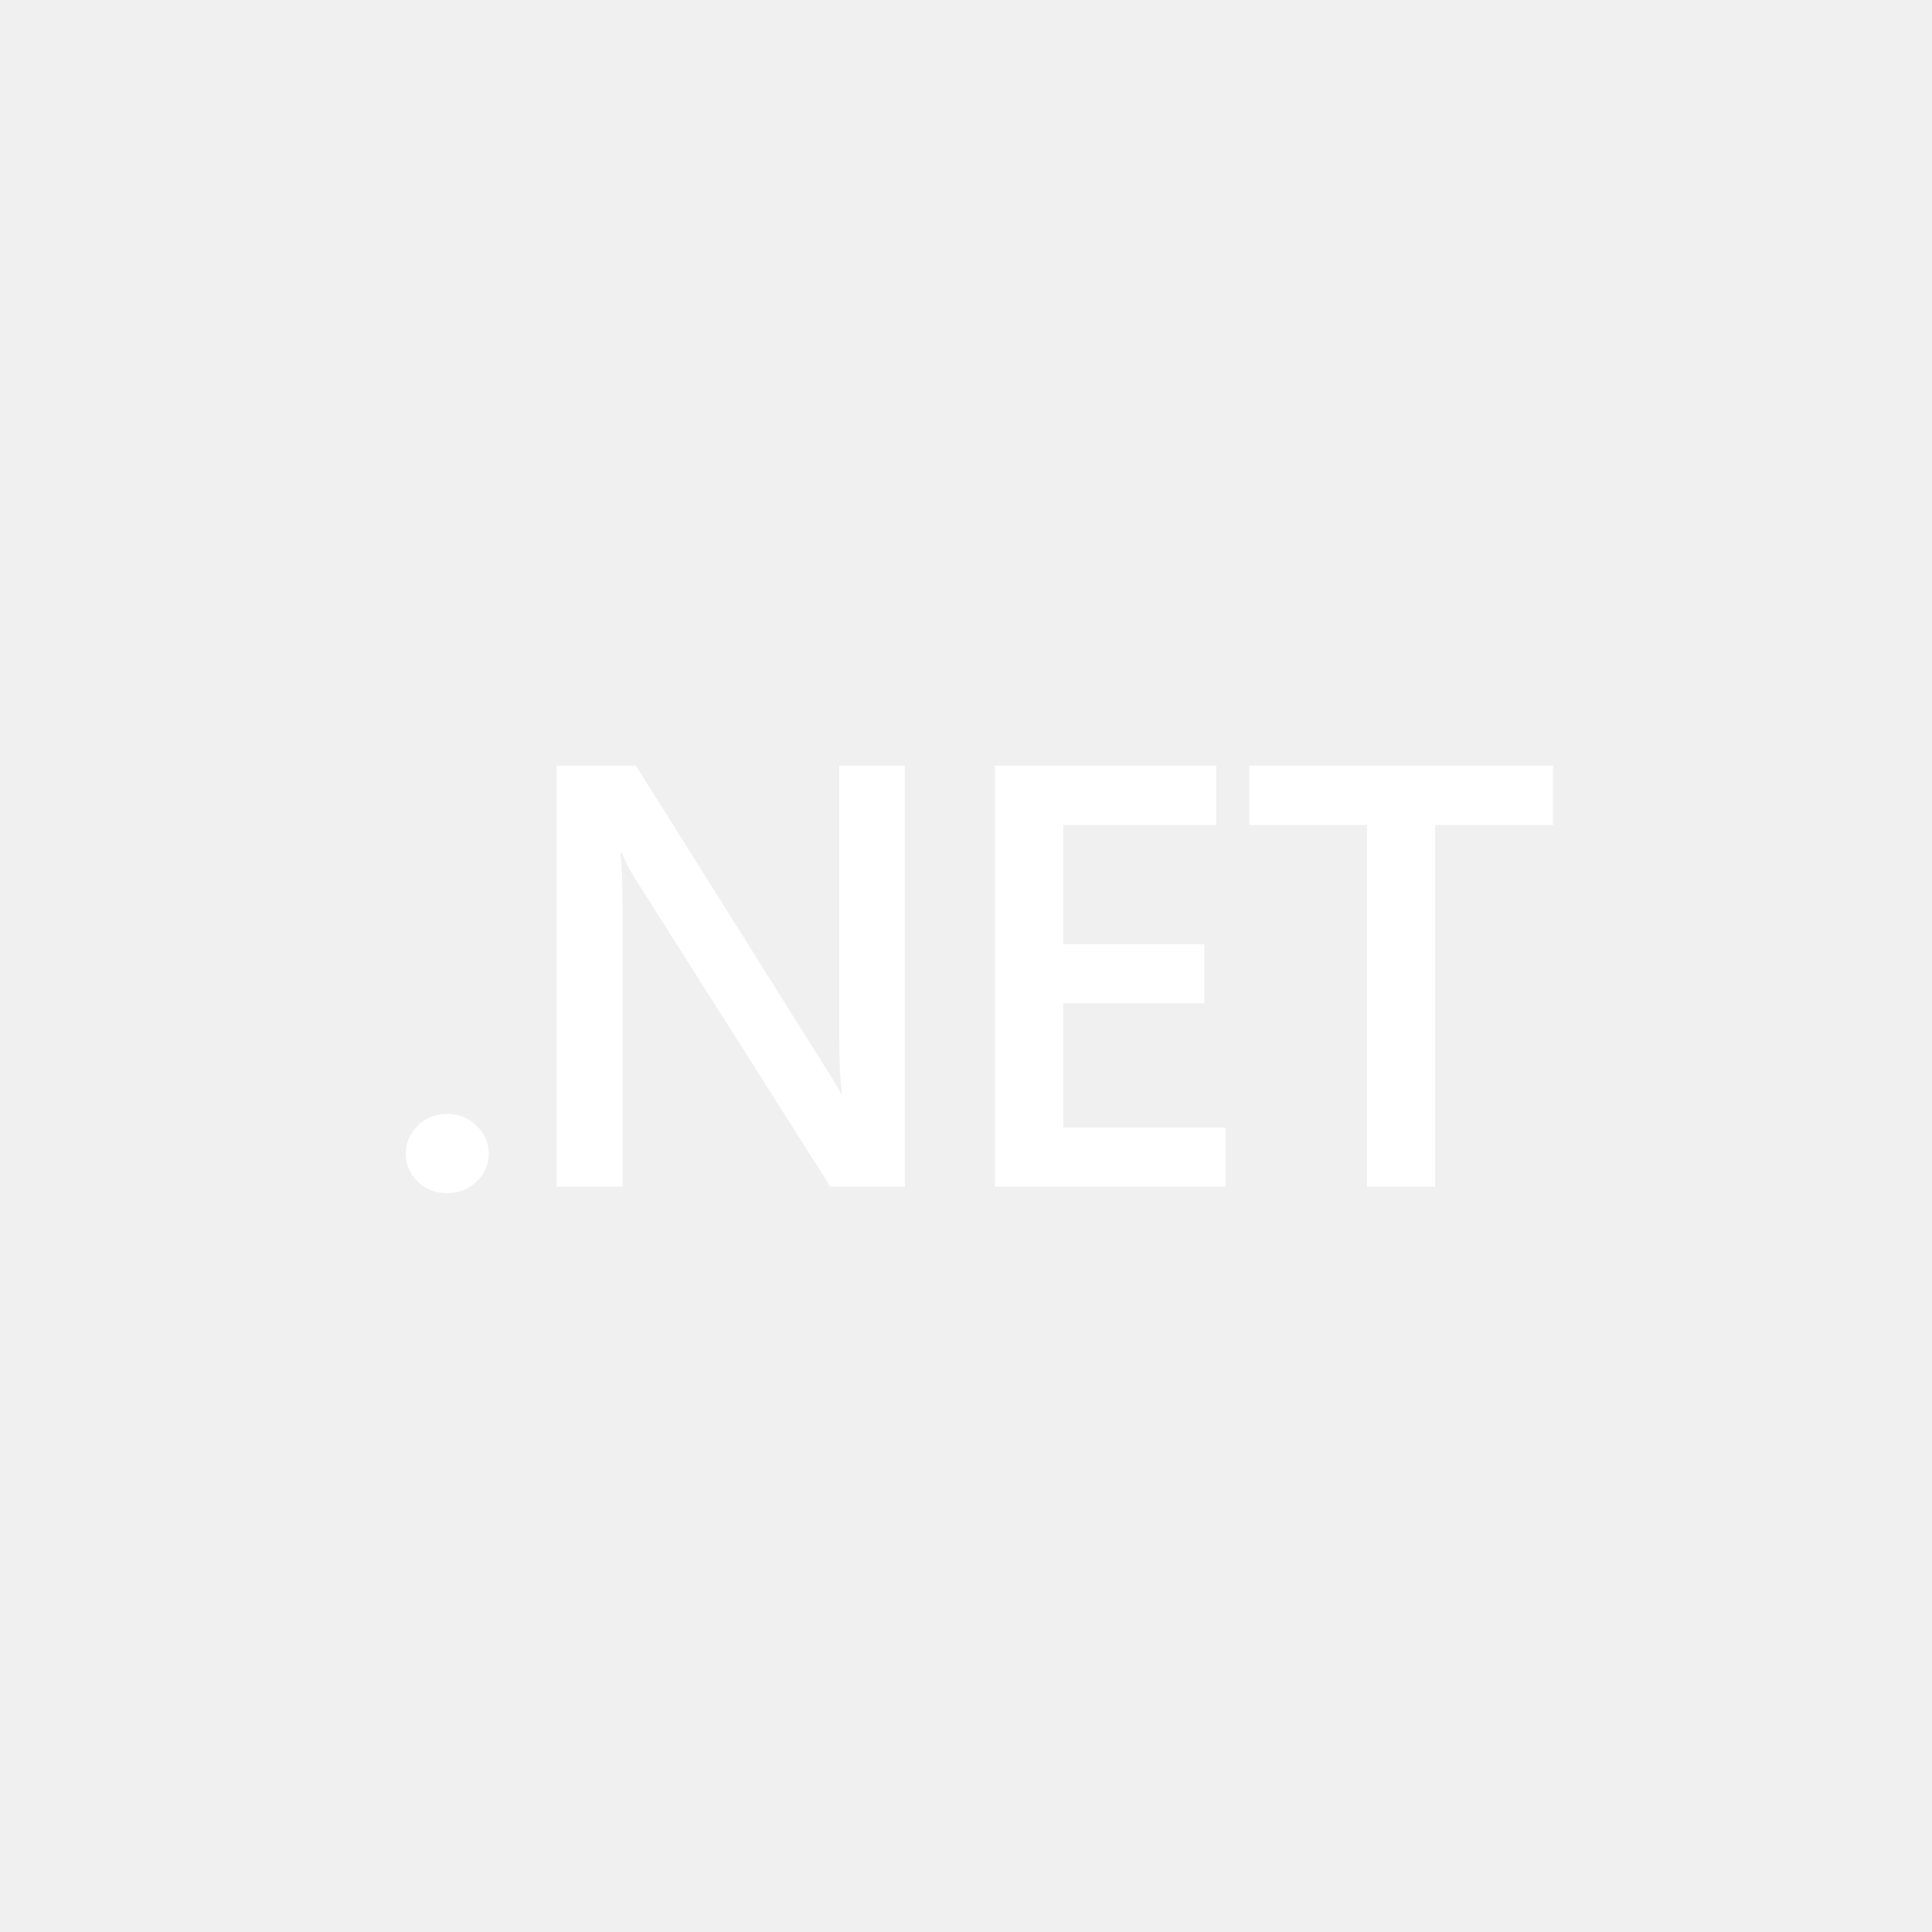
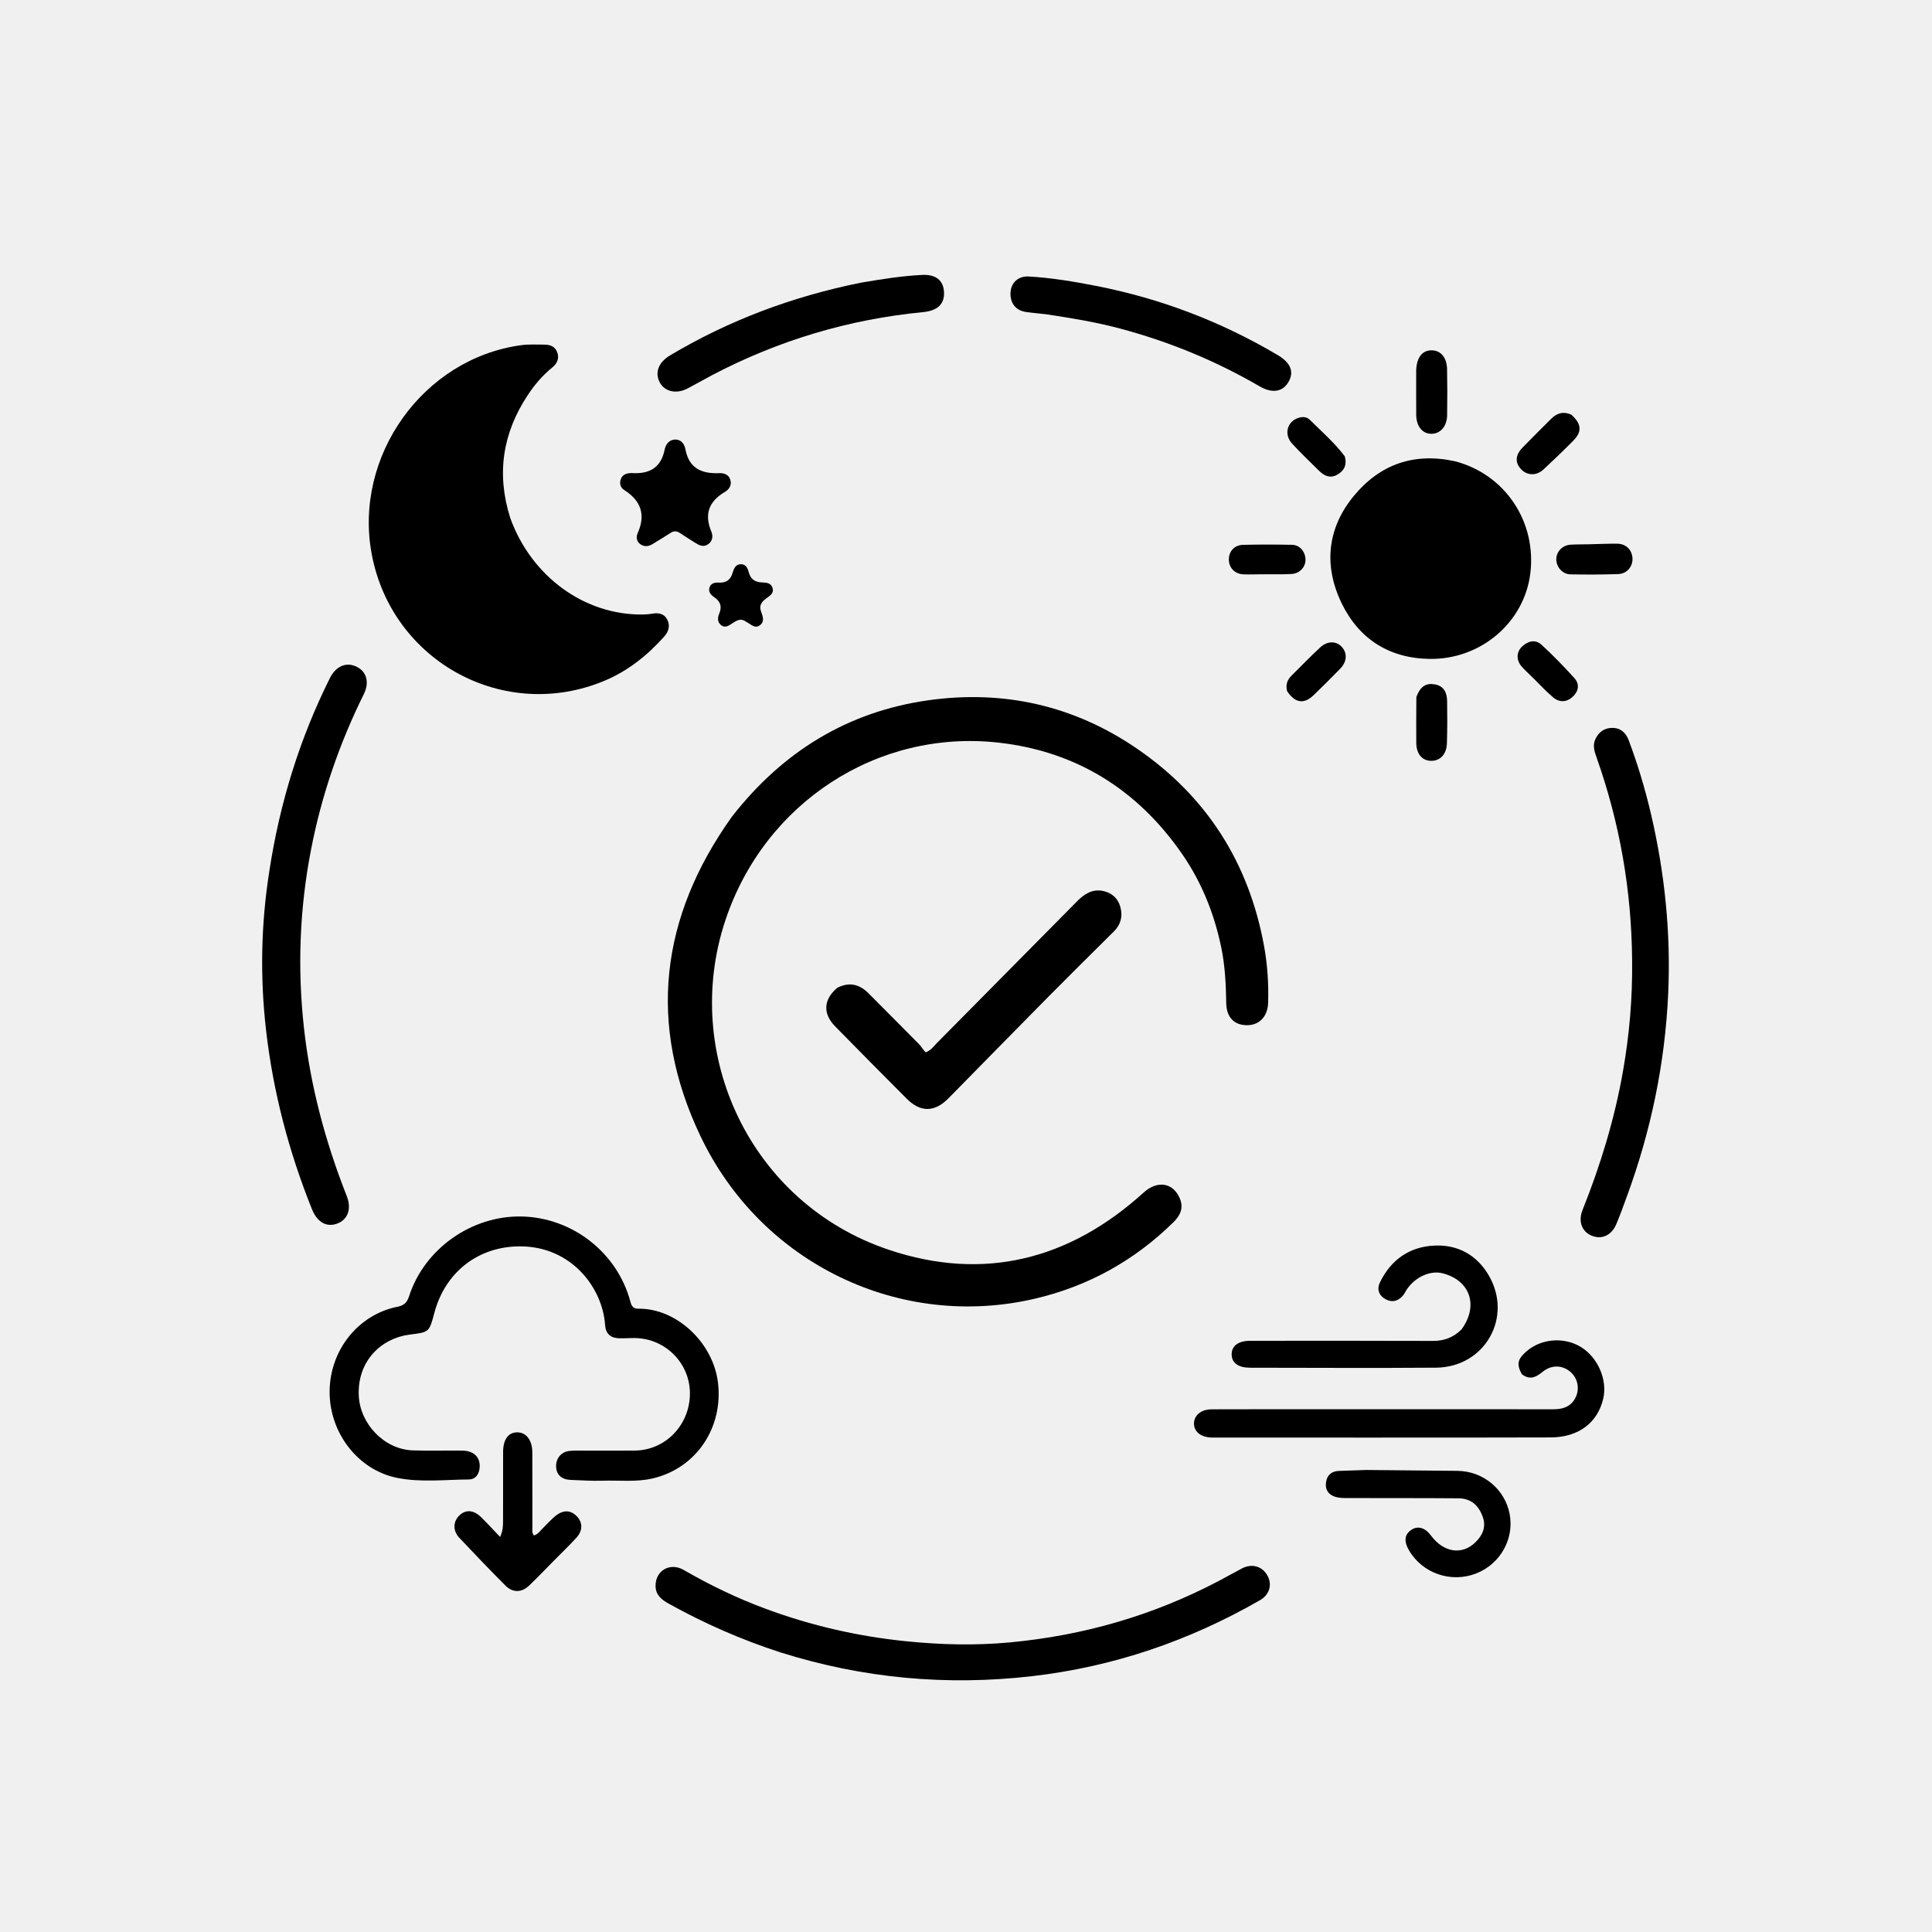
- <svg xmlns="http://www.w3.org/2000/svg" width="456" height="456" viewBox="0 0 456 456" version="1.1" xml:space="preserve" style="fill-rule:evenodd;clip-rule:evenodd;stroke-linejoin:round;stroke-miterlimit:2;">
-   <path d="m 105.5,281.609 c -2.703,0 -5.001,-0.9 -6.893,-2.702 -1.892,-1.848 -2.838,-4.042 -2.838,-6.582 0,-2.587 0.946,-4.804 2.838,-6.652 1.892,-1.848 4.19,-2.772 6.893,-2.772 2.748,0 5.068,0.924 6.96,2.772 1.937,1.848 2.906,4.064 2.906,6.652 0,2.54 -0.968,4.734 -2.906,6.582 -1.892,1.802 -4.212,2.702 -6.96,2.702 z" style="fill:#ffffff;fill-rule:nonzero;stroke-width:0.838" />
-   <path d="M 213.561,280.084 H 195.99 L 149.7,207.054 c -1.171,-1.848 -2.14,-3.765 -2.906,-5.751 h -0.406 c 0.361,2.125 0.541,6.675 0.541,13.65 v 65.132 h -15.543 v -99.36 h 18.719 l 44.737,71.298 c 1.892,2.957 3.109,4.989 3.649,6.098 h 0.27 c -0.45,-2.632 -0.676,-7.09 -0.676,-13.373 v -64.023 h 15.476 z" style="fill:#ffffff;fill-rule:nonzero;stroke-width:0.838" />
-   <path d="m 289.251,280.084 h -54.401 v -99.36 h 52.238 v 13.997 h -36.154 v 28.131 h 33.316 v 13.927 h -33.316 v 29.378 h 38.316 z" style="fill:#ffffff;fill-rule:nonzero;stroke-width:0.838" />
-   <path d="M 366.565,194.721 H 338.722 v 85.363 h -16.084 v -85.363 h -27.775 v -13.997 h 71.701 z" style="fill:#ffffff;fill-rule:nonzero;stroke-width:0.838" />
+ <svg xmlns="http://www.w3.org/2000/svg" version="1.1" id="Layer_1" x="0px" y="0px" width="100%" viewBox="0 0 1024 1024" enable-background="new 0 0 1024 1024" xml:space="preserve">
+   <path fill="#000000" opacity="1" stroke="none" d=" M387.884,432.925   C414.685,398.502 449.198,377.188 492.062,371.155   C531.973,365.538 569.381,373.954 602.793,396.915   C639.587,422.199 661.849,457.236 669.929,501.144   C671.767,511.133 672.444,521.292 672.135,531.478   C671.92,538.584 667.69,543.213 661.324,543.37   C654.397,543.541 650.058,539.407 649.935,531.736   C649.774,521.73 649.309,511.814 647.248,501.964   C643.52,484.147 636.876,467.556 626.529,452.608   C602.92,418.504 570.367,398.206 529.257,393.61   C464.956,386.423 405.146,425.589 384.456,487.799   C360.896,558.642 397.747,637.829 471.11,662.42   C521.533,679.322 566.955,667.66 606.242,632.003   C613.554,625.367 622.146,626.871 625.488,635.605   C627.357,640.49 625.455,644.341 622.016,647.729   C601.343,668.099 576.856,681.675 548.64,688.3   C477.263,705.059 403.474,669.923 371.19,602.02   C343.136,543.015 349.801,486.322 387.884,432.925  z" />
+   <path fill="#000000" opacity="1" stroke="none" d=" M270.437,274.527   C281.652,305.659 309.985,326.173 340.729,325.689   C342.387,325.663 344.065,325.55 345.694,325.258   C348.928,324.679 351.887,325.179 353.538,328.171   C355.337,331.433 354.499,334.646 352.053,337.38   C343.169,347.31 332.947,355.526 320.606,360.723   C267.382,383.134 207.695,350.723 197.019,293.7   C187.294,241.755 224.297,189.98 276.279,182.944   C280.215,182.412 284.264,182.66 288.26,182.652   C291.446,182.646 294.238,183.492 295.409,186.912   C296.557,190.264 295.054,192.888 292.632,194.848   C287.518,198.987 283.368,203.911 279.757,209.36   C266.422,229.479 263.023,251.032 270.437,274.527  z" />
+   <path fill="#000000" opacity="1" stroke="none" d=" M771.315,244.513   C797.857,251.525 814.504,276.641 811.091,304.002   C807.87,329.829 784.966,349.562 757.85,349.237   C736.41,348.979 720.284,338.727 711.085,319.702   C701.454,299.784 703.39,279.87 717.736,262.629   C731.493,246.095 749.485,239.682 771.315,244.513  z" />
+   <path fill="#000000" opacity="1" stroke="none" d=" M310.058,768.862   C319.211,768.859 327.875,768.946 336.536,768.836   C352.724,768.629 365.56,755.309 365.67,738.733   C365.775,722.664 352.846,709.488 336.629,709.192   C333.8,709.14 330.965,709.402 328.138,709.32   C323.648,709.191 321.037,706.959 320.717,702.302   C319.346,682.346 302.722,660.621 275.67,660.592   C253.651,660.568 236.03,674.063 230.235,695.792   C227.445,706.257 227.542,706.036 216.953,707.399   C202.095,709.311 189.283,721.397 190.163,739.795   C190.877,754.72 203.629,768.169 218.712,768.735   C227.529,769.066 236.368,768.734 245.195,768.867   C250.981,768.955 254.4,772.241 254.259,777.232   C254.151,781.064 252.253,784.121 248.458,784.148   C235.831,784.236 223.086,785.797 210.591,783.324   C189.811,779.21 174.605,759.494 174.702,737.591   C174.799,715.644 189.835,696.745 210.739,692.586   C214.117,691.914 215.732,690.412 216.792,687.112   C224.911,661.84 250.051,644.153 276.632,644.769   C303.486,645.391 327.258,664.002 334.14,689.994   C334.822,692.57 335.807,693.664 338.455,693.637   C358.609,693.437 377.909,711.579 380.523,732.686   C383.479,756.541 369.088,778.306 345.729,783.64   C337.093,785.612 328.156,784.513 319.36,784.804   C313.713,784.991 308.043,784.597 302.387,784.371   C297.692,784.183 294.937,781.637 294.753,777.507   C294.559,773.156 297.236,769.642 301.586,769.056   C304.208,768.703 306.904,768.908 310.058,768.862  z" />
+   <path fill="#000000" opacity="1" stroke="none" d=" M413.461,875.739   C392.755,869.013 373.294,860.441 354.611,850.069   C350.799,847.953 347.564,845.566 347.464,840.695   C347.295,832.469 355.093,827.891 362.411,832.125   C376.424,840.231 390.952,847.207 406.141,852.815   C429.981,861.617 454.524,867.253 479.818,869.853   C498.264,871.749 516.725,872.235 535.153,870.516   C574.185,866.877 611.237,856.236 645.991,837.921   C650.115,835.748 654.172,833.449 658.3,831.283   C663.448,828.58 668.873,830.076 671.653,834.886   C674.446,839.719 672.973,845.176 667.824,848.133   C630.266,869.707 590.108,883.441 546.987,888.408   C501.697,893.625 457.322,889.586 413.461,875.739  z" />
+   <path fill="#000000" opacity="1" stroke="none" d=" M142.718,461.93   C148.209,425.854 158.702,391.802 174.797,359.507   C177.986,353.109 183.427,350.694 188.95,353.343   C194.263,355.891 195.957,361.604 192.834,367.905   C179.826,394.158 170.412,421.621 164.841,450.384   C158.785,481.651 157.594,513.112 161.099,544.776   C164.507,575.564 172.438,605.174 183.785,633.935   C186.44,640.665 184.408,646.348 178.816,648.493   C173.154,650.664 168.144,647.86 165.352,640.917   C153.06,610.343 144.754,578.691 141.01,545.981   C137.818,518.097 138.287,490.163 142.718,461.93  z" />
+   <path fill="#000000" opacity="1" stroke="none" d=" M865.055,509   C864.748,471.72 858.463,435.991 846.161,401.328   C845.025,398.126 844.039,395.011 845.629,391.668   C847.461,387.817 850.494,385.755 854.711,385.802   C859.078,385.85 861.785,388.459 863.246,392.351   C868.051,405.144 871.969,418.217 875.074,431.521   C882.38,462.827 885.623,494.571 884.169,526.681   C882.494,563.682 874.998,599.574 862.207,634.344   C860.425,639.186 858.686,644.051 856.681,648.801   C854.11,654.893 848.8,657.199 843.39,654.839   C838.324,652.628 836.415,647.21 838.78,641.313   C848.347,617.454 855.802,592.947 860.237,567.633   C863.6,548.439 865.303,529.031 865.055,509  z" />
+   <path fill="#000000" opacity="1" stroke="none" d=" M443.823,523.521   C450.425,520.234 455.717,521.8 460.445,526.583   C469.346,535.586 478.336,544.502 487.208,553.533   C488.477,554.825 489.296,556.558 490.661,557.787   C493.63,556.542 494.814,554.605 496.292,553.113   C521.15,528.026 545.981,502.911 570.799,477.783   C574.591,473.944 578.849,471.079 584.498,472.207   C589.028,473.113 592.393,475.871 593.728,480.437   C595.197,485.457 594.13,489.957 590.324,493.737   C578.739,505.241 567.12,516.711 555.637,528.317   C537.947,546.197 520.368,564.188 502.724,582.113   C495.382,589.572 487.901,589.684 480.602,582.359   C467.903,569.615 455.212,556.86 442.636,543.995   C435.991,537.198 436.419,529.749 443.823,523.521  z" />
+   <path fill="#000000" opacity="1" stroke="none" d=" M806.609,728.351   C803.729,723.148 804.33,720.433 808.907,716.371   C816.658,709.489 828.855,708.44 837.813,713.885   C846.958,719.442 852.12,731.421 849.707,741.485   C846.65,754.235 836.526,761.81 821.897,761.865   C790.735,761.982 759.573,761.942 728.41,761.952   C700.247,761.961 672.084,761.951 643.922,761.948   C643.255,761.948 642.587,761.973 641.922,761.936   C636.358,761.629 632.895,758.831 632.839,754.609   C632.781,750.258 636.552,746.987 642.16,746.967   C664.157,746.888 686.154,746.919 708.151,746.917   C746.479,746.913 784.808,746.888 823.136,746.946   C827.749,746.953 831.769,745.984 834.416,741.908   C837.466,737.212 836.659,731.046 832.635,727.378   C828.309,723.433 822.423,723.195 817.608,727.093   C814.243,729.817 810.997,731.729 806.609,728.351  z" />
+   <path fill="#000000" opacity="1" stroke="none" d=" M774.647,704.612   C783.815,692.021 779.211,678.669 764.735,674.896   C758.247,673.204 750.37,676.64 745.792,683.193   C745.031,684.283 744.514,685.559 743.67,686.572   C741.112,689.644 737.868,690.539 734.329,688.578   C730.725,686.581 729.666,683.205 731.436,679.598   C737.373,667.501 747.294,660.661 760.67,660.17   C772.879,659.723 782.74,665.262 788.97,675.809   C802.126,698.081 787.027,724.699 761.077,724.898   C728.265,725.15 695.451,724.953 662.638,724.923   C656.397,724.918 652.953,722.463 652.809,718.085   C652.657,713.462 656.25,710.657 662.601,710.653   C694.915,710.63 727.229,710.585 759.541,710.709   C765.41,710.732 770.277,708.931 774.647,704.612  z" />
+   <path fill="#000000" opacity="1" stroke="none" d=" M456.099,149.864   C467.173,147.975 477.85,146.262 488.652,145.714   C496.087,145.337 500.049,148.639 500.345,154.873   C500.651,161.299 496.754,164.701 489.242,165.429   C449.874,169.243 412.664,180.386 377.622,198.733   C373.2,201.048 368.887,203.57 364.466,205.885   C358.47,209.024 352.232,207.597 349.647,202.605   C346.943,197.384 349.111,191.973 355.027,188.439   C386.339,169.74 419.994,157.192 456.099,149.864  z" />
+   <path fill="#000000" opacity="1" stroke="none" d=" M554.47,166.569   C550.564,166.104 547.078,165.839 543.628,165.328   C538.174,164.521 535.108,160.299 535.639,154.579   C536.097,149.637 539.855,146.238 545.282,146.547   C557.258,147.229 569.067,149.213 580.835,151.51   C615.141,158.206 647.308,170.458 677.364,188.295   C684.089,192.286 686.043,197.154 682.884,202.519   C679.817,207.728 674.283,208.641 667.637,204.774   C644.33,191.214 619.624,181.062 593.582,174.115   C580.863,170.723 567.903,168.599 554.47,166.569  z" />
+   <path fill="#000000" opacity="1" stroke="none" d=" M724.105,779.118   C740.554,779.273 756.519,779.433 772.484,779.585   C786.064,779.714 797.67,789.315 800.145,802.478   C802.619,815.632 795.274,828.798 782.637,833.864   C769.23,839.238 753.904,833.999 746.725,821.587   C744.046,816.956 744.425,813.383 747.849,810.982   C751.374,808.51 755.265,809.582 758.486,813.913   C765.125,822.841 774.856,824.397 781.947,817.499   C785.733,813.817 787.83,809.442 785.892,803.988   C783.63,797.622 779.475,794.182 772.974,794.131   C753.497,793.978 734.018,794.055 714.54,793.998   C712.391,793.992 710.153,794.025 708.113,793.468   C704.252,792.413 702.224,789.649 702.824,785.594   C703.378,781.84 705.758,779.754 709.654,779.613   C714.31,779.444 718.966,779.283 724.105,779.118  z" />
+   <path fill="#000000" opacity="1" stroke="none" d=" M288.364,809.336   C290.503,807.226 292.287,805.22 294.34,803.542   C298.545,800.105 302.561,800.287 305.873,803.831   C308.905,807.076 308.911,811.308 305.479,815.059   C301.663,819.231 297.567,823.148 293.589,827.172   C289.26,831.551 285.013,836.016 280.568,840.275   C276.433,844.238 271.781,844.314 267.75,840.259   C259.539,831.999 251.46,823.603 243.488,815.112   C239.876,811.266 240.107,806.328 243.595,803.1   C246.976,799.969 251.096,800.287 255.07,804.202   C258.346,807.43 261.449,810.833 265.066,814.617   C266.592,811.234 266.623,808.626 266.626,806.017   C266.638,793.866 266.625,781.716 266.657,769.566   C266.675,762.957 269.389,759.206 274.079,759.173   C278.887,759.139 282.104,763.255 282.137,769.787   C282.202,782.935 282.151,796.085 282.192,809.233   C282.196,810.675 281.811,812.214 282.942,813.826   C285.305,813.215 286.475,811.073 288.364,809.336  z" />
+   <path fill="#000000" opacity="1" stroke="none" d=" M355.365,282.494   C351.949,284.607 348.875,286.601 345.72,288.458   C343.748,289.619 341.585,289.892 339.575,288.567   C337.435,287.156 337.029,284.735 337.912,282.764   C342.326,272.913 339.86,265.419 330.839,259.725   C328.844,258.465 328.212,256.243 329.051,253.959   C329.901,251.645 331.877,250.833 334.213,250.746   C334.379,250.74 334.547,250.713 334.712,250.724   C343.934,251.364 350.29,248.141 352.276,238.322   C352.84,235.535 354.613,232.939 358.047,232.978   C361.294,233.015 362.811,235.598 363.303,238.197   C365.216,248.3 371.939,251.14 381.147,250.785   C383.754,250.685 386.226,251.452 387.092,254.34   C387.942,257.173 386.488,259.376 384.252,260.697   C375.74,265.723 373.13,272.496 377.048,281.811   C378.003,284.081 377.747,286.857 375.22,288.526   C372.683,290.2 370.452,288.949 368.289,287.582   C365.755,285.981 363.208,284.4 360.717,282.735   C359.078,281.639 357.475,281.018 355.365,282.494  z" />
+   <path fill="#000000" opacity="1" stroke="none" d=" M750.613,195.944   C750.993,189.214 753.961,185.651 758.804,185.678   C763.627,185.706 766.853,189.45 766.975,195.674   C767.134,203.822 767.13,211.976 767.003,220.124   C766.911,226.043 763.389,229.956 758.573,229.92   C753.853,229.886 750.654,225.877 750.619,219.806   C750.574,211.999 750.606,204.192 750.613,195.944  z" />
+   <path fill="#000000" opacity="1" stroke="none" d=" M395.525,329.591   C392.677,327.439 390.604,328.823 388.422,330.197   C386.51,331.403 384.503,333.179 382.111,331.261   C380.076,329.63 380.371,327.221 381.191,325.28   C382.835,321.387 381.785,318.727 378.443,316.444   C376.797,315.319 375.311,313.688 376.037,311.413   C376.764,309.133 378.836,308.67 380.902,308.786   C384.778,309.005 387.181,307.443 388.281,303.641   C388.93,301.402 389.877,299.015 392.781,299.044   C395.465,299.071 396.358,301.387 396.899,303.423   C397.938,307.336 400.555,308.636 404.245,308.715   C406.473,308.762 408.688,309.098 409.467,311.642   C410.28,314.294 408.259,315.64 406.545,316.864   C403.917,318.74 402.071,320.642 403.428,324.266   C404.34,326.702 405.426,329.587 402.589,331.513   C399.933,333.315 397.996,330.795 395.525,329.591  z" />
+   <path fill="#000000" opacity="1" stroke="none" d=" M750.7,369.387   C752.837,363.802 755.763,361.878 760.546,362.749   C765.386,363.631 766.924,367.24 766.999,371.536   C767.128,379.013 767.129,386.5 766.892,393.974   C766.708,399.789 763.358,403.276 758.566,403.258   C753.81,403.24 750.701,399.61 750.651,393.75   C750.582,385.772 750.648,377.794 750.7,369.387  z" />
+   <path fill="#000000" opacity="1" stroke="none" d=" M832.841,219.804   C838.291,224.667 838.598,228.78 833.876,233.556   C828.741,238.749 823.475,243.819 818.123,248.789   C814.335,252.307 809.39,252.125 806.157,248.648   C802.914,245.161 803.119,241.206 806.996,237.202   C811.961,232.073 817.046,227.058 822.105,222.02   C825.053,219.084 828.424,217.815 832.841,219.804  z" />
+   <path fill="#000000" opacity="1" stroke="none" d=" M842.371,288.479   C847.619,288.343 852.428,288.121 857.234,288.181   C861.882,288.24 865.054,291.482 865.249,296.008   C865.434,300.317 862.264,304.122 857.698,304.27   C849.229,304.545 840.744,304.605 832.273,304.411   C828.073,304.315 824.836,300.434 824.866,296.413   C824.897,292.336 828.109,288.965 832.459,288.692   C835.608,288.494 838.773,288.564 842.371,288.479  z" />
+   <path fill="#000000" opacity="1" stroke="none" d=" M669.078,304.378   C665.434,304.398 662.27,304.535 659.116,304.412   C654.427,304.229 651.279,300.917 651.315,296.435   C651.35,292.172 654.294,288.882 658.872,288.773   C667.515,288.566 676.168,288.586 684.812,288.761   C688.85,288.843 691.747,292.227 691.932,296.365   C692.113,300.398 688.988,303.974 684.525,304.229   C679.552,304.513 674.552,304.347 669.078,304.378  z" />
+   <path fill="#000000" opacity="1" stroke="none" d=" M812.62,359.377   C810.367,357.133 808.23,355.256 806.391,353.122   C803.61,349.895 803.709,345.6 806.643,342.772   C809.733,339.794 813.674,338.685 816.964,341.675   C823.1,347.251 828.876,353.258 834.451,359.405   C837.315,362.564 836.75,366.307 833.651,369.217   C830.439,372.235 826.615,372.469 823.263,369.674   C819.572,366.596 816.315,362.999 812.62,359.377  z" />
+   <path fill="#000000" opacity="1" stroke="none" d=" M682.211,366.346   C681.327,362.946 682.248,360.389 684.386,358.255   C689.433,353.217 694.422,348.115 699.624,343.24   C703.47,339.635 708.189,339.627 711.138,342.828   C714.177,346.127 713.975,350.684 710.399,354.361   C705.775,359.116 701.06,363.786 696.297,368.403   C691.199,373.347 686.468,372.731 682.211,366.346  z" />
+   <path fill="#000000" opacity="1" stroke="none" d=" M712.737,241.815   C714.11,246.569 712.261,249.706 708.549,251.712   C704.936,253.663 701.811,252.198 699.131,249.528   C694.314,244.726 689.329,240.073 684.767,235.038   C680.337,230.149 682.276,223.32 688.232,221.471   C690.485,220.772 692.628,220.895 694.281,222.541   C700.497,228.73 707.166,234.485 712.737,241.815  z" />
</svg>
